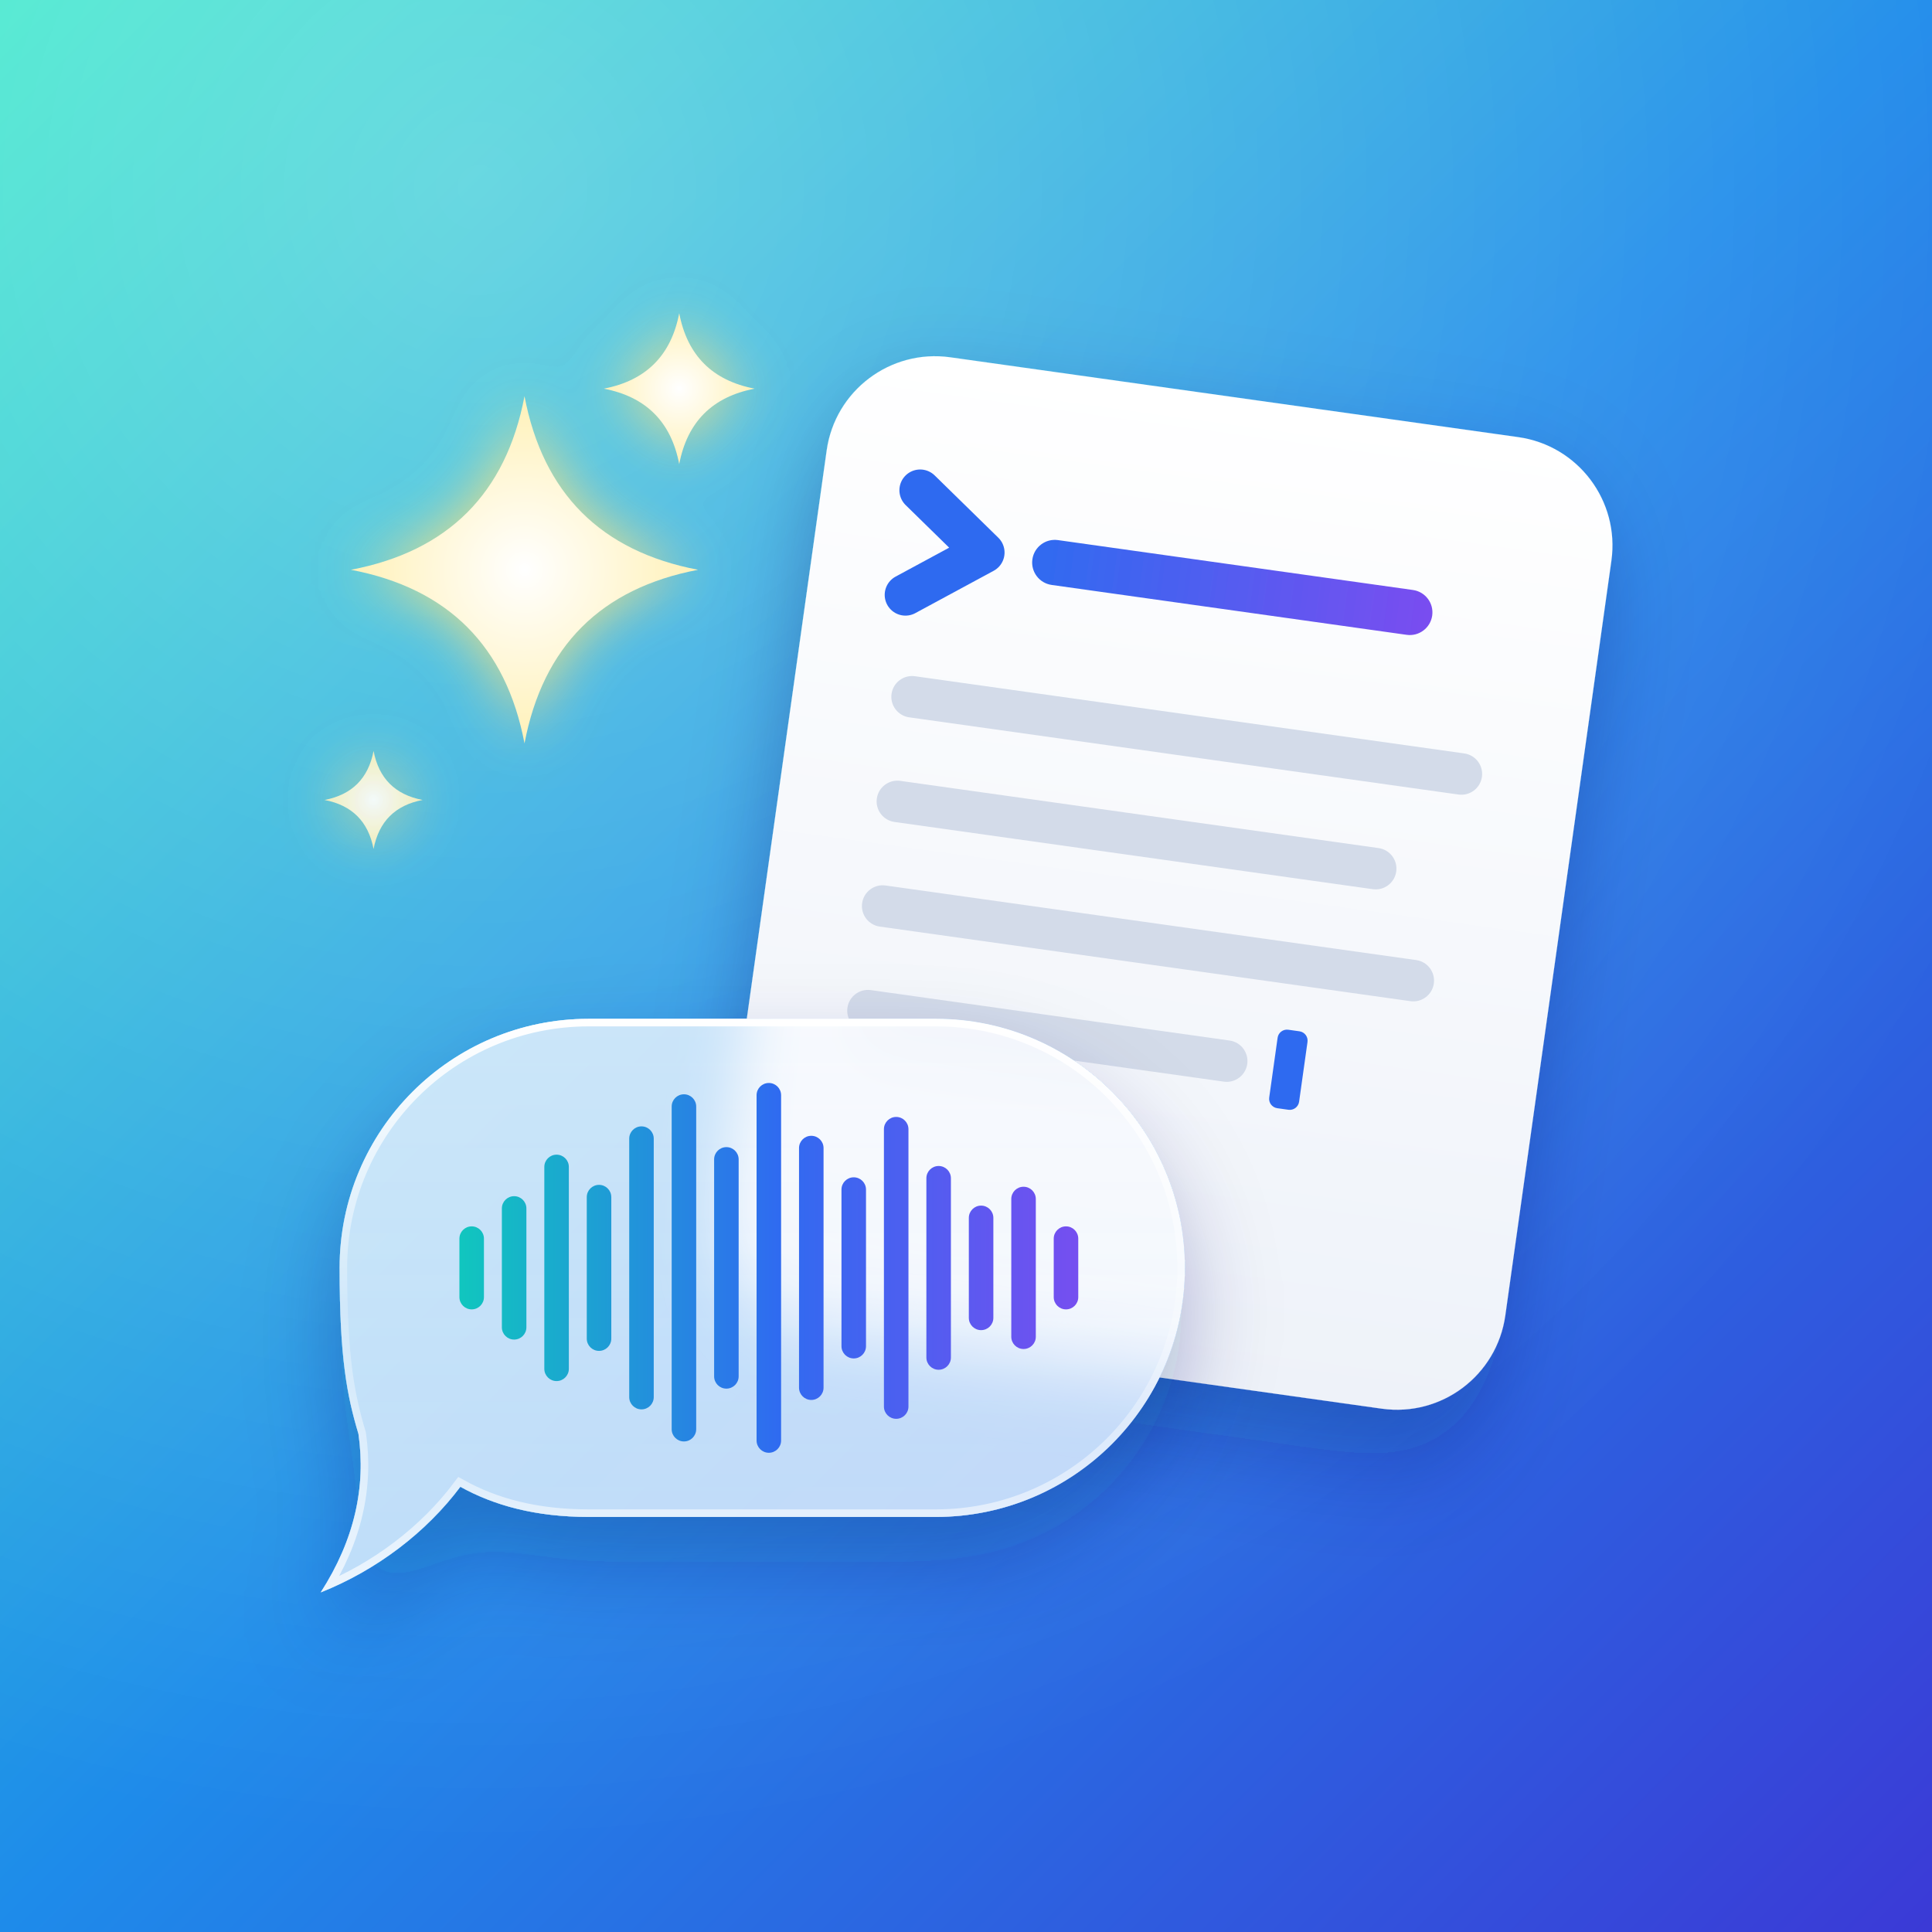
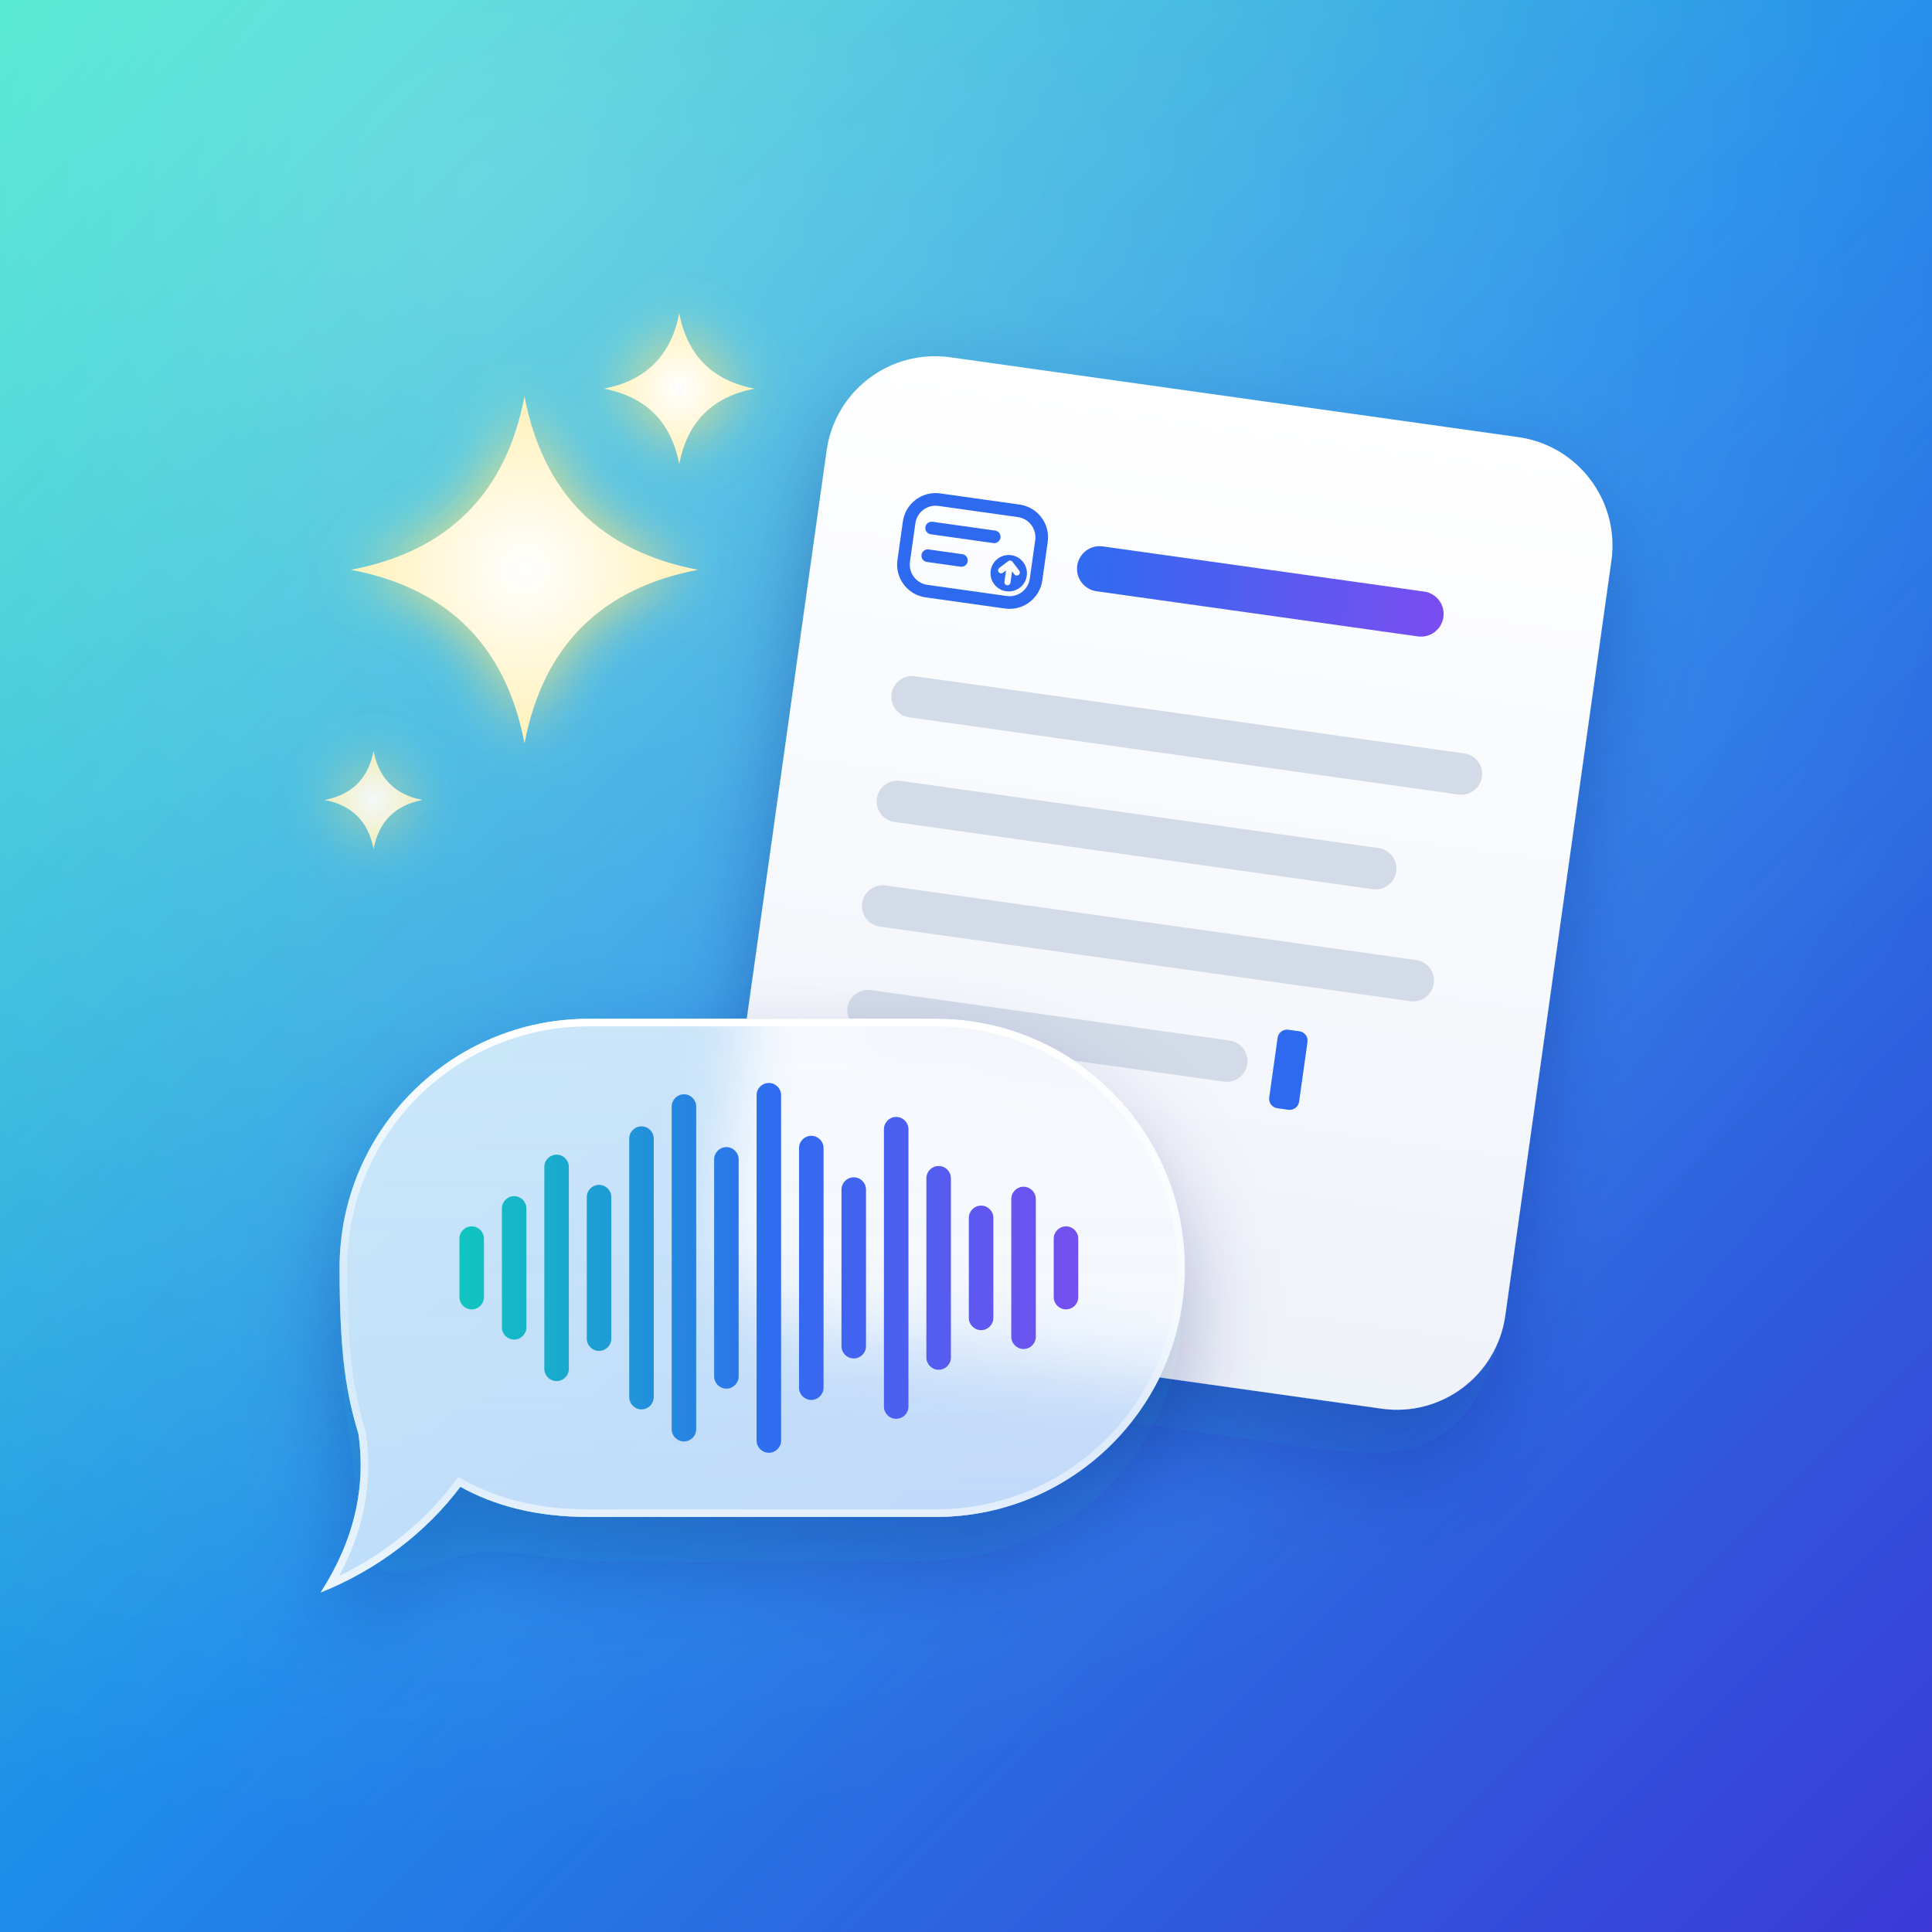
<svg xmlns="http://www.w3.org/2000/svg" width="1024" height="1024" viewBox="0 0 1024 1024">
  <defs>
    <linearGradient id="bg" x1="0" y1="0" x2="1" y2="1">
      <stop offset="0" stop-color="#2EE6C8" />
      <stop offset="0.5" stop-color="#1E8BEA" />
      <stop offset="1" stop-color="#3B39D6" />
    </linearGradient>
    <radialGradient id="sheen" cx="0.25" cy="0.1" r="0.85">
      <stop offset="0" stop-color="#FFFFFF" stop-opacity="0.3" />
      <stop offset="1" stop-color="#FFFFFF" stop-opacity="0" />
    </radialGradient>
    <linearGradient id="paper" x1="0" y1="0" x2="0" y2="1">
      <stop offset="0" stop-color="#FFFFFF" />
      <stop offset="1" stop-color="#EEF2F9" />
    </linearGradient>
    <linearGradient id="ink" x1="0" y1="0" x2="1" y2="0">
      <stop offset="0" stop-color="#2F6BF0" />
      <stop offset="1" stop-color="#7A4DF0" />
    </linearGradient>
    <linearGradient id="wave" gradientUnits="userSpaceOnUse" x1="220" y1="0" x2="560" y2="0">
      <stop offset="0" stop-color="#10C7BE" />
      <stop offset="0.5" stop-color="#2F6BF0" />
      <stop offset="1" stop-color="#7A4DF0" />
    </linearGradient>
    <linearGradient id="frost" x1="0" y1="0" x2="0" y2="1">
      <stop offset="0" stop-color="#FFFFFF" stop-opacity="0.80" />
      <stop offset="1" stop-color="#F2F7FF" stop-opacity="0.62" />
    </linearGradient>
    <linearGradient id="edge" x1="0" y1="0" x2="0" y2="1">
      <stop offset="0" stop-color="#FFFFFF" stop-opacity="1" />
      <stop offset="0.5" stop-color="#FFFFFF" stop-opacity="0.2" />
      <stop offset="1" stop-color="#FFFFFF" stop-opacity="0.7" />
    </linearGradient>
    <radialGradient id="star" cx="0.5" cy="0.5" r="0.5">
      <stop offset="0" stop-color="#FFFFFF" />
      <stop offset="1" stop-color="#FFF1B8" />
    </radialGradient>
    <filter id="b18" filterUnits="userSpaceOnUse" x="-200" y="-200" width="1424" height="1424">
      <feGaussianBlur stdDeviation="18" />
    </filter>
    <filter id="b14" filterUnits="userSpaceOnUse" x="-200" y="-200" width="1424" height="1424">
      <feGaussianBlur stdDeviation="14" />
    </filter>
    <filter id="b4" filterUnits="userSpaceOnUse" x="-200" y="-200" width="1424" height="1424">
      <feGaussianBlur stdDeviation="4" />
    </filter>
    <filter id="cardSh" filterUnits="userSpaceOnUse" x="-200" y="-200" width="1424" height="1424">
      <feDropShadow dx="0" dy="26" stdDeviation="26" flood-color="#0B1A6B" flood-opacity="0.3" />
    </filter>
    <filter id="bubSh" filterUnits="userSpaceOnUse" x="-200" y="-200" width="1424" height="1424">
      <feDropShadow dx="0" dy="24" stdDeviation="24" flood-color="#0B1A6B" flood-opacity="0.28" />
    </filter>
    <filter id="starGlow" filterUnits="userSpaceOnUse" x="-200" y="-200" width="1424" height="1424">
      <feDropShadow dx="0" dy="0" stdDeviation="16" flood-color="#FFE27A" flood-opacity="0.9" />
    </filter>
    <g id="card">
      <rect x="0" y="0" width="420" height="520" rx="58" fill="url(#paper)" />
-       <polyline points="52,72 90,100 52,128" fill="none" stroke="#2F6BF0" stroke-width="22" stroke-linecap="round" stroke-linejoin="round" />
-       <rect x="116" y="88" width="214" height="24" rx="12" fill="url(#ink)" />
+       <g transform="translate(84 100) scale(0.322) translate(-128 -128)" mask="url(#composerHole3)">
+         <mask id="composerHole3" maskUnits="userSpaceOnUse" x="-60" y="-60" width="376" height="376">
+           <rect x="-60" y="-60" width="376" height="376" fill="#FFF" />
+           <path d="M 192 171 V 141 M 179 153 L 192 140 L 205 153" fill="none" stroke="#000" stroke-width="10" stroke-linecap="round" stroke-linejoin="round" />
+         </mask>
+         <g fill="none" stroke="#2F6BF0" stroke-width="20.8" stroke-linecap="round" stroke-linejoin="round">
+           <rect x="18" y="52" width="220" height="152" rx="44" />
+           <path d="M 56 100 H 160 M 56 146 H 112" />
+         </g>
+         <circle cx="192" cy="156" r="30" fill="#2F6BF0" />
+       </g>
+       <rect x="140" y="88" width="196" height="24" rx="12" fill="url(#ink)" />
      <rect x="52" y="170" width="316" height="22" rx="11" fill="#D3DBE9" />
      <rect x="52" y="226" width="278" height="22" rx="11" fill="#D3DBE9" />
      <rect x="52" y="282" width="306" height="22" rx="11" fill="#D3DBE9" />
      <rect x="52" y="338" width="214" height="22" rx="11" fill="#D3DBE9" />
      <rect x="280" y="328" width="16" height="42" rx="5" fill="#2F6BF0" />
    </g>
    <clipPath id="bub">
      <path d="M 290 500 H 474 A 132 132 0 0 1 474 764 H 290 C 262 764 240 758 222 748 C 204 772 178 792 148 804 C 166 776 172 748 168 720 C 162 700 158 680 158 632 A 132 132 0 0 1 290 500 Z" />
    </clipPath>
  </defs>
  <rect width="1024" height="1024" fill="url(#bg)" />
  <rect width="1024" height="1024" fill="url(#sheen)" />
  <g transform="translate(22 40)">
    <use href="#card" transform="translate(386 168) rotate(8 210 260)" filter="url(#cardSh)" />
    <g filter="url(#bubSh)">
      <g clip-path="url(#bub)">
        <rect width="1024" height="1024" fill="#9CC6F5" />
        <rect width="1024" height="1024" fill="url(#bg)" opacity="0.55" />
        <use href="#card" transform="translate(386 168) rotate(8 210 260)" filter="url(#b18)" />
        <rect width="1024" height="1024" fill="url(#frost)" />
      </g>
    </g>
    <g clip-path="url(#bub)" fill="none">
      <path d="M 290 500 H 474 A 132 132 0 0 1 474 764 H 290 C 262 764 240 758 222 748 C 204 772 178 792 148 804 C 166 776 172 748 168 720 C 162 700 158 680 158 632 A 132 132 0 0 1 290 500 Z" stroke="url(#edge)" stroke-width="8" />
    </g>
    <rect x="221.5" y="610.0" width="13" height="44" rx="6.5" fill="url(#wave)" />
    <rect x="244.0" y="594.0" width="13" height="76" rx="6.5" fill="url(#wave)" />
    <rect x="266.5" y="572.0" width="13" height="120" rx="6.5" fill="url(#wave)" />
    <rect x="289.0" y="588.0" width="13" height="88" rx="6.5" fill="url(#wave)" />
    <rect x="311.5" y="557.0" width="13" height="150" rx="6.5" fill="url(#wave)" />
    <rect x="334.0" y="540.0" width="13" height="184" rx="6.5" fill="url(#wave)" />
    <rect x="356.5" y="568.0" width="13" height="128" rx="6.5" fill="url(#wave)" />
    <rect x="379.0" y="534.0" width="13" height="196" rx="6.5" fill="url(#wave)" />
    <rect x="401.5" y="562.0" width="13" height="140" rx="6.5" fill="url(#wave)" />
    <rect x="424.0" y="584.0" width="13" height="96" rx="6.5" fill="url(#wave)" />
    <rect x="446.5" y="552.0" width="13" height="160" rx="6.5" fill="url(#wave)" />
    <rect x="469.0" y="578.0" width="13" height="108" rx="6.5" fill="url(#wave)" />
    <rect x="491.5" y="599.0" width="13" height="66" rx="6.5" fill="url(#wave)" />
    <rect x="514.0" y="589.0" width="13" height="86" rx="6.5" fill="url(#wave)" />
    <rect x="536.5" y="610.0" width="13" height="44" rx="6.5" fill="url(#wave)" />
    <g filter="url(#starGlow)">
      <path d="M 256 170 Q 270.72 247.28 348 262 Q 270.72 276.72 256 354 Q 241.28 276.72 164 262 Q 241.28 247.28 256 170 Z" fill="url(#star)" />
      <path d="M 338 126 Q 344.4 159.6 378 166 Q 344.4 172.4 338 206 Q 331.6 172.4 298 166 Q 331.6 159.6 338 126 Z" fill="url(#star)" />
      <path d="M 176 358 Q 180.16 379.84 202 384 Q 180.16 388.16 176 410 Q 171.84 388.16 150 384 Q 171.84 379.84 176 358 Z" fill="url(#star)" opacity="0.9" />
    </g>
  </g>
</svg>
